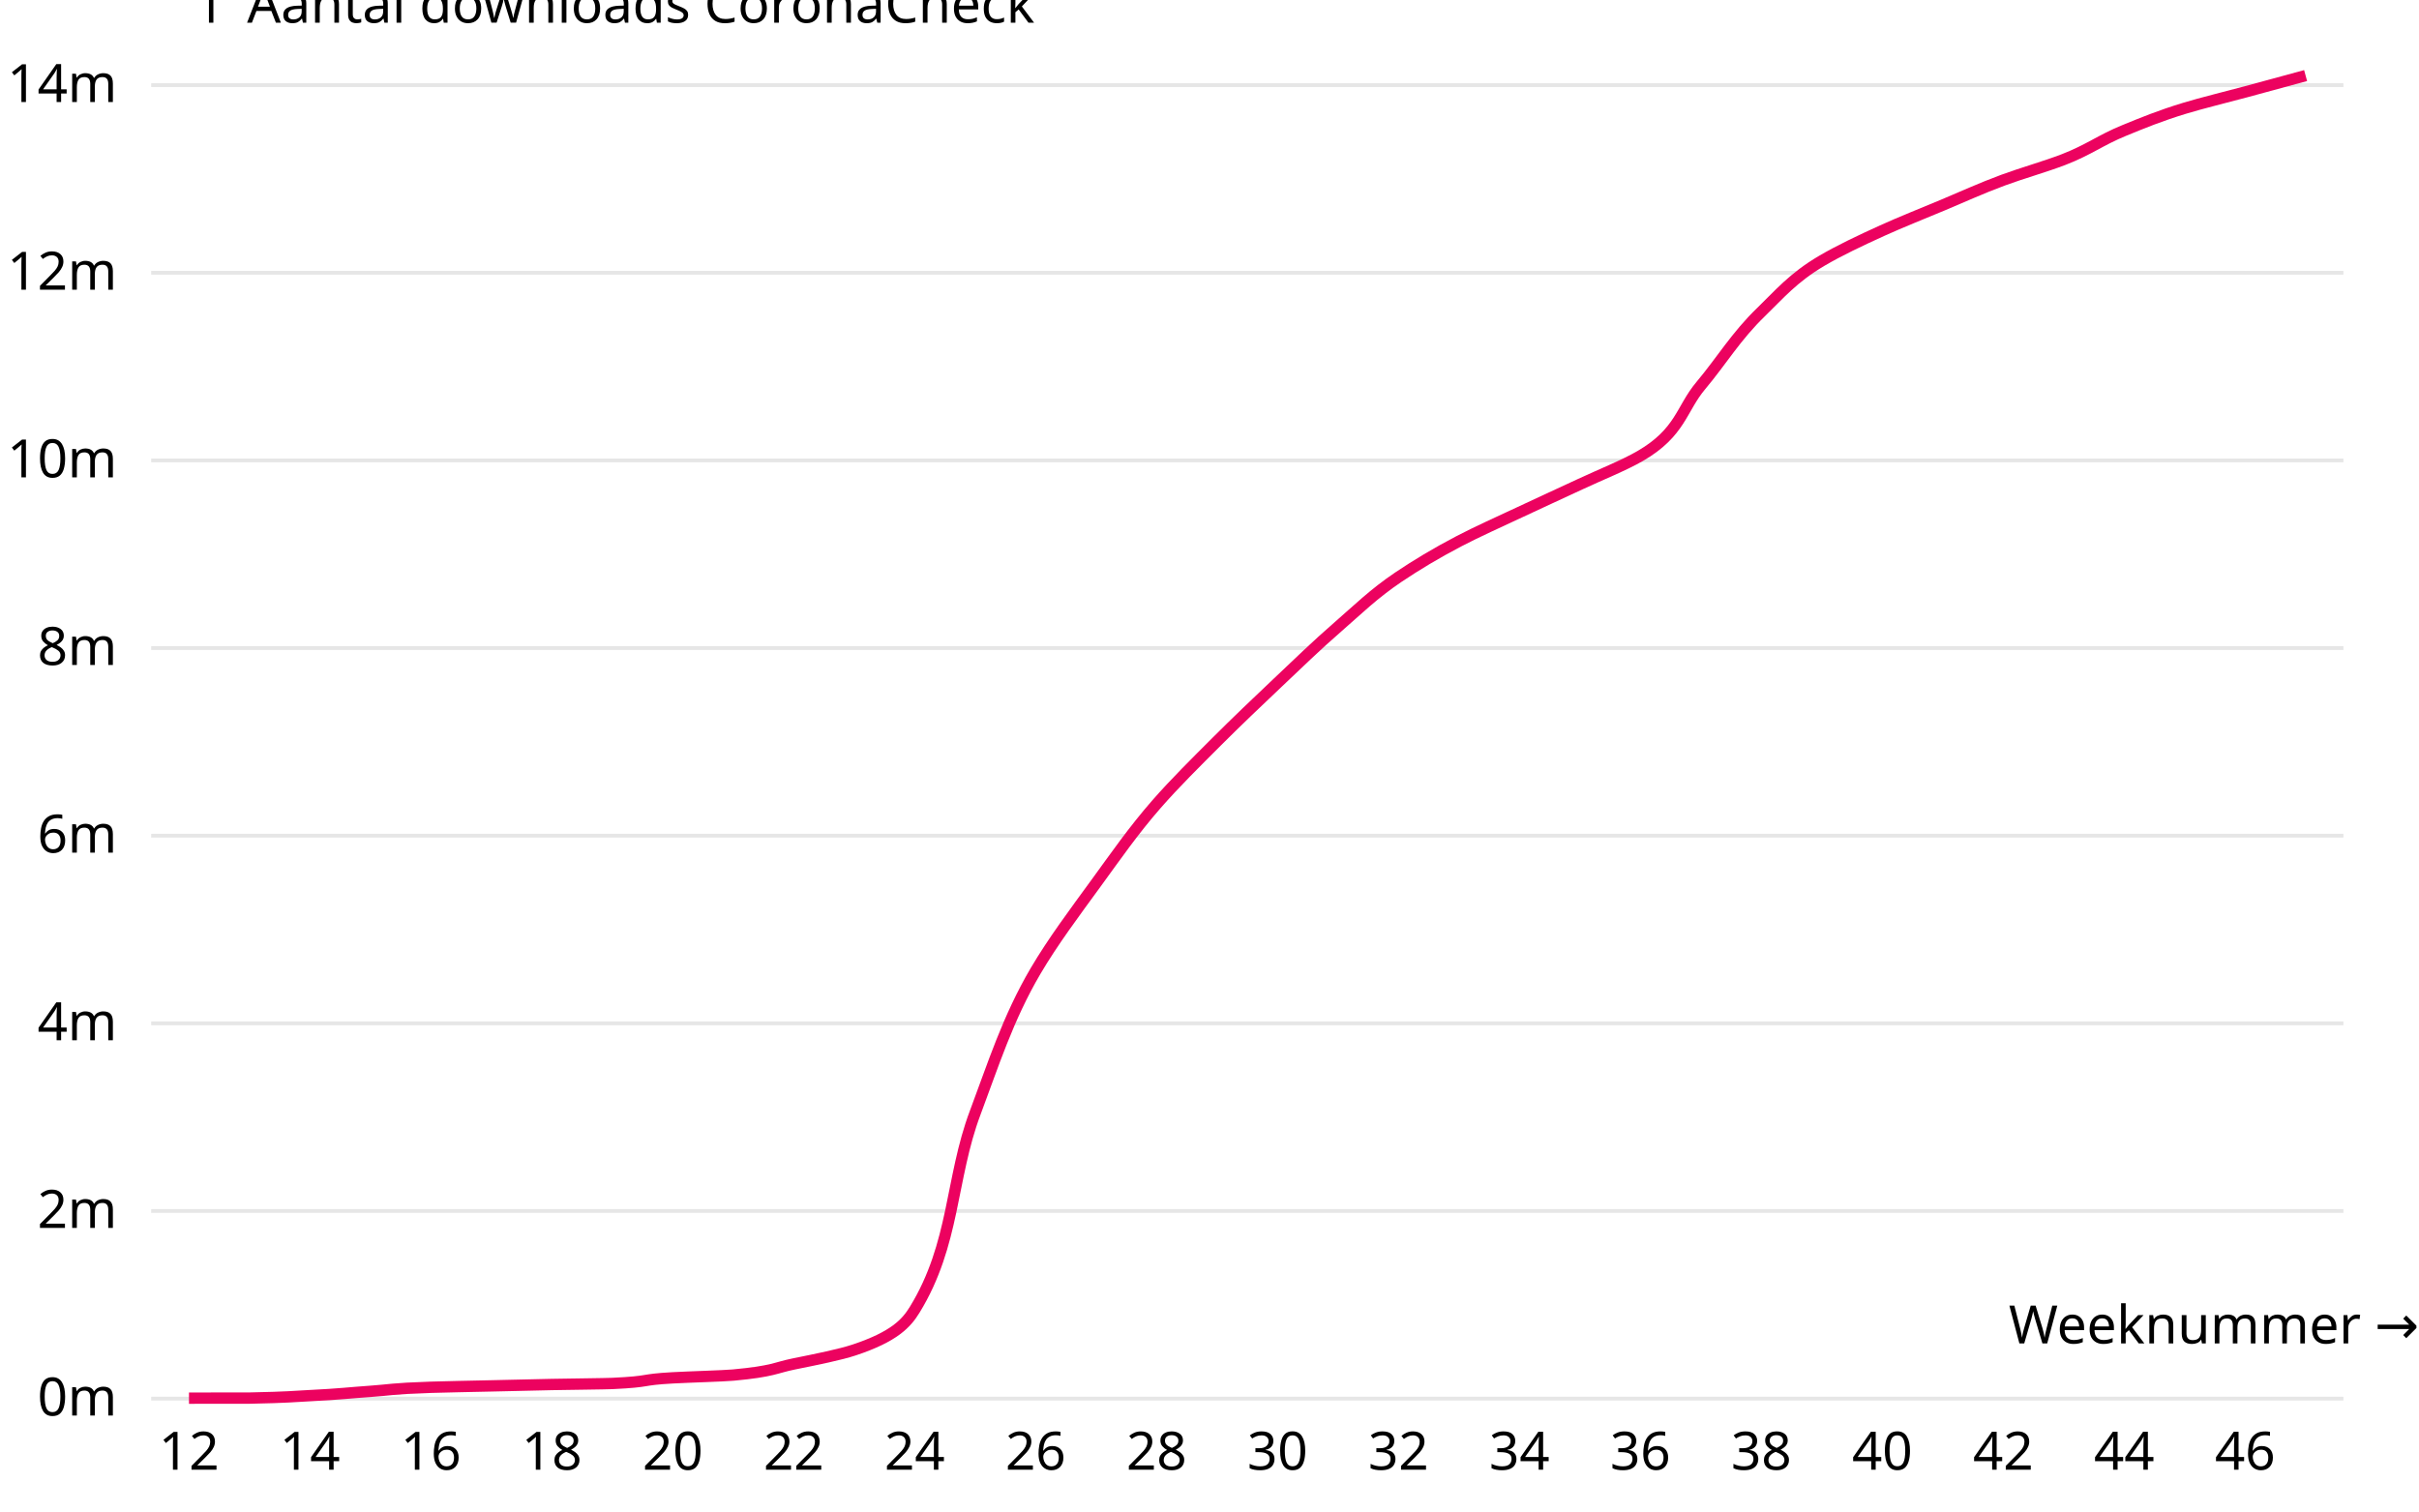
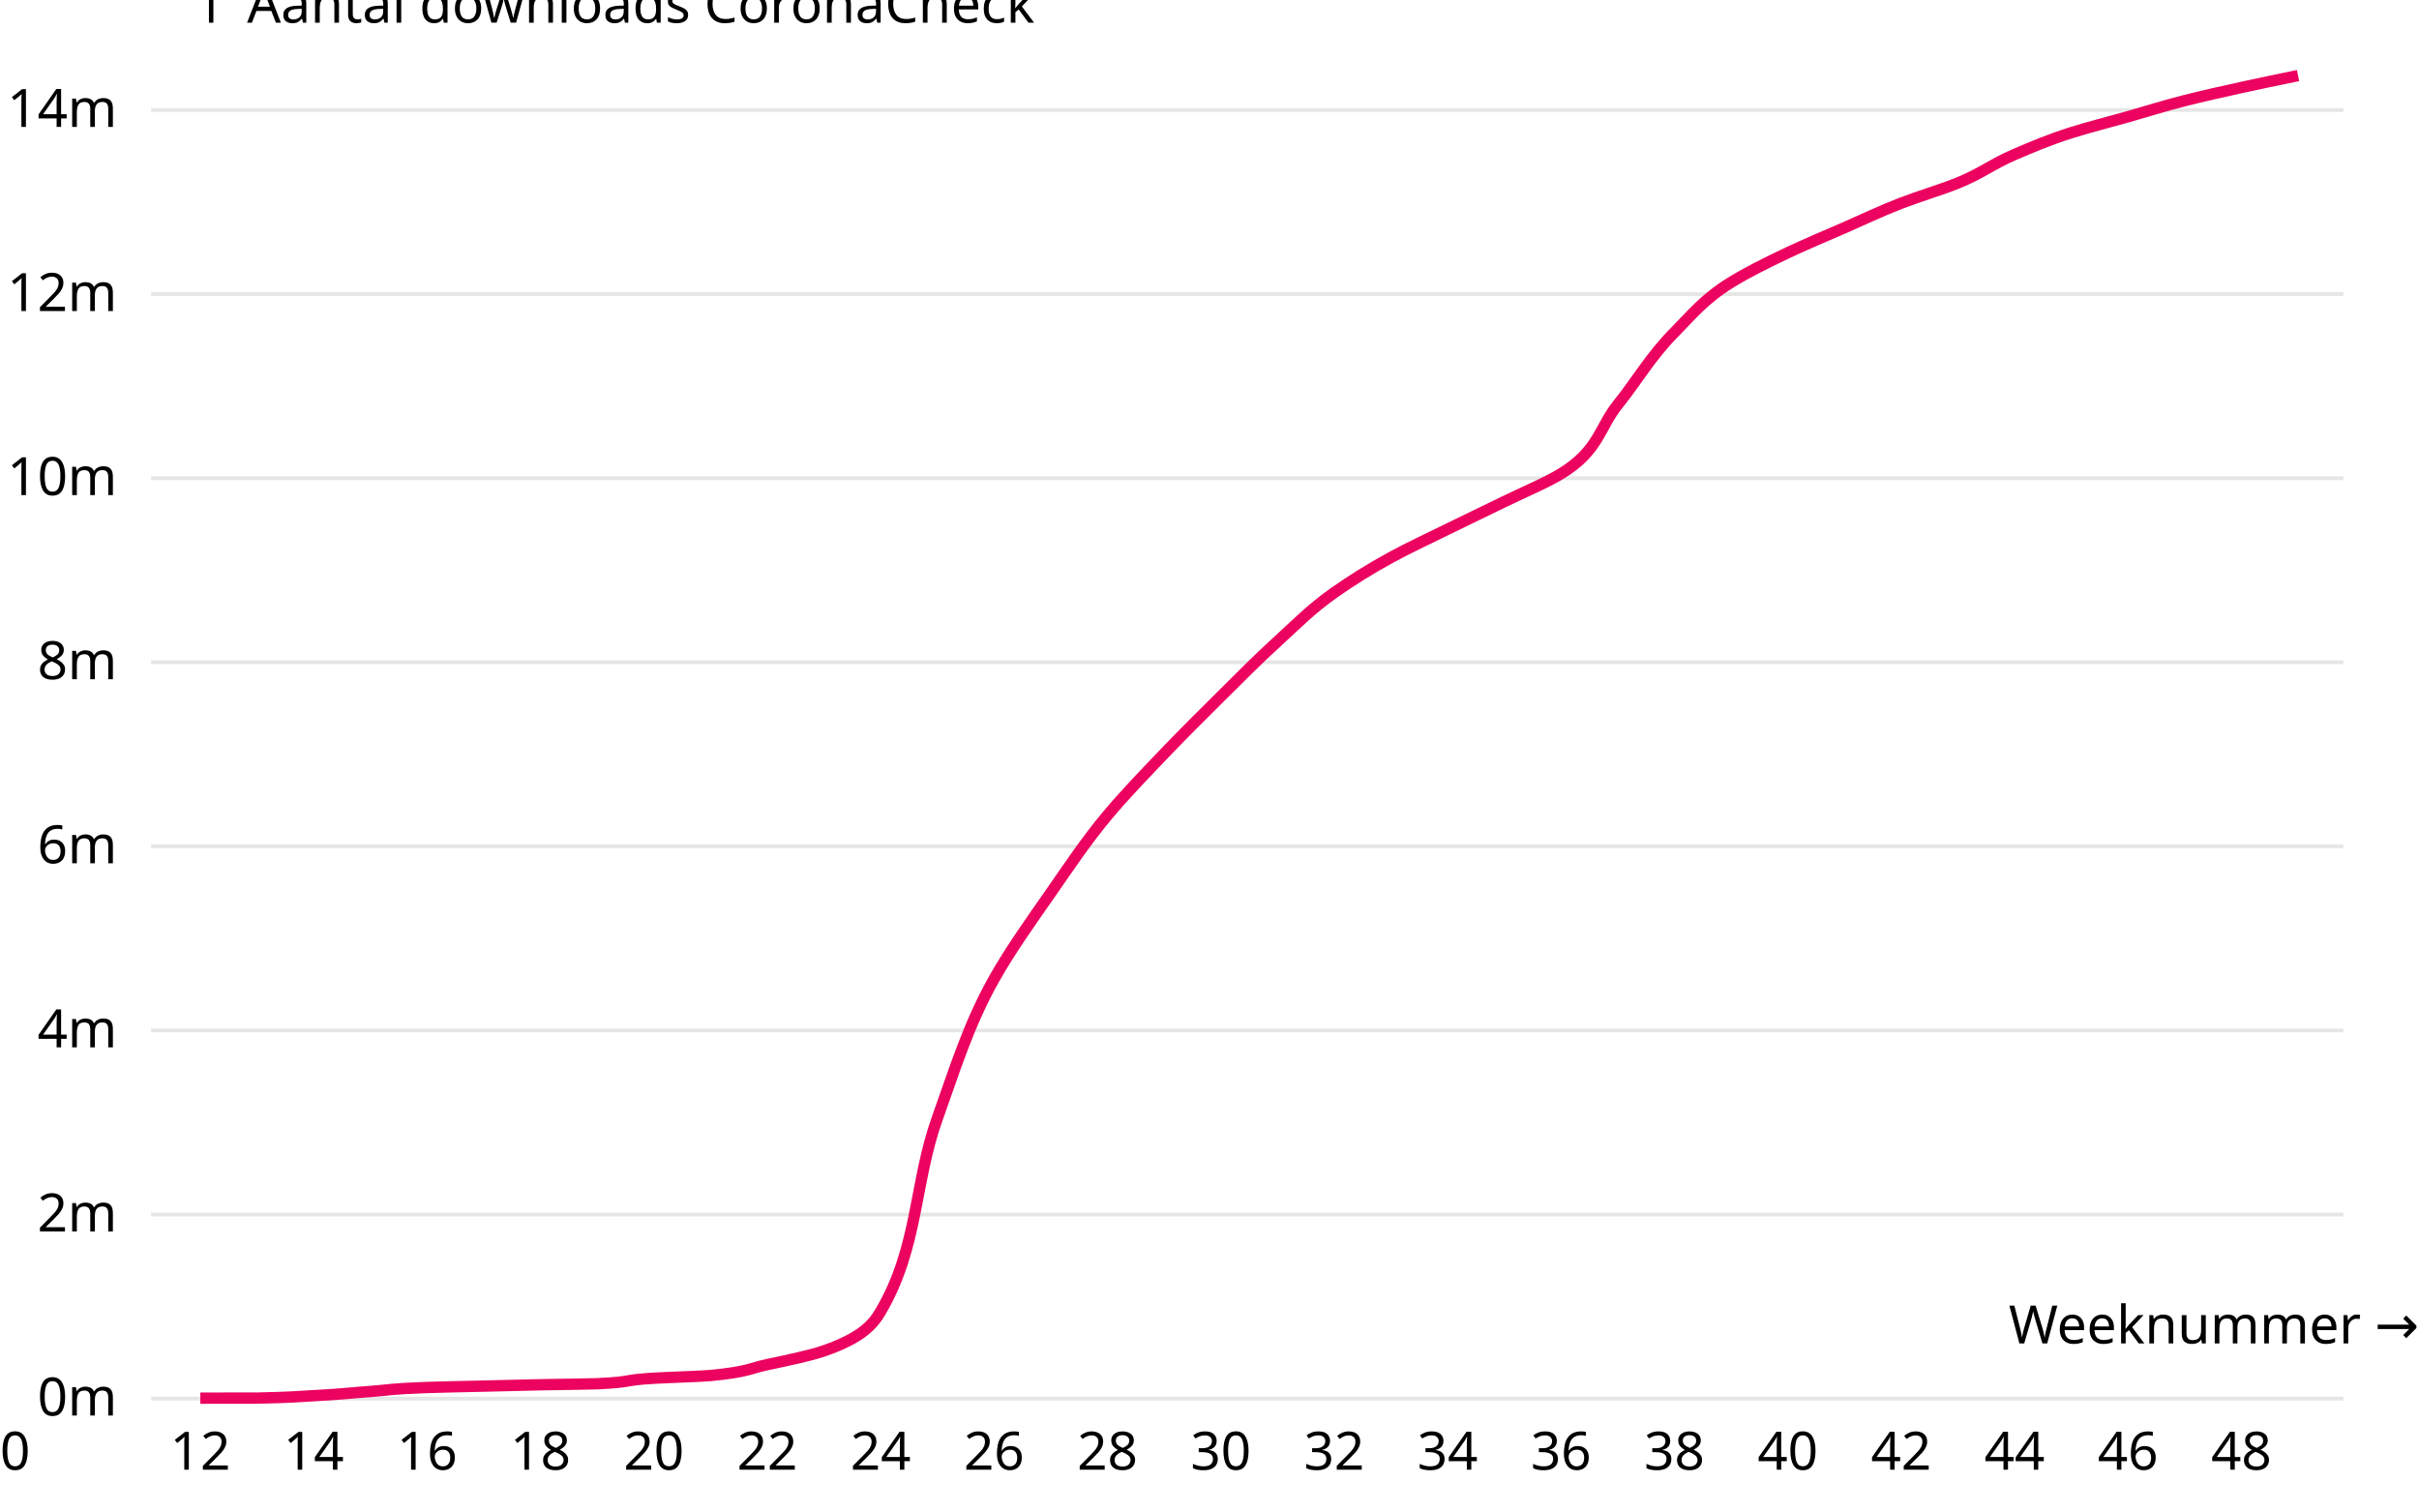
<svg xmlns="http://www.w3.org/2000/svg" class="plot" fill="currentColor" text-anchor="middle" width="640" height="400" viewBox="0 0 640 400" style="font-family: 'RO Sans', sans-serif; font-size: 14px;">
  <g transform="translate(40,0)" fill="none" text-anchor="end">
-     <g class="tick" opacity="1" transform="translate(0,370.1228)">
+     <g class="tick" opacity="1" transform="translate(0,370.1205)">
      <line stroke="currentColor" x2="0" />
      <line stroke="currentColor" x2="580" stroke-opacity="0.1" />
      <text fill="currentColor" x="-9" dy="0.32em">0m</text>
    </g>
-     <g class="tick" opacity="1" transform="translate(0,320.4662)">
+     <g class="tick" opacity="1" transform="translate(0,321.4049)">
      <line stroke="currentColor" x2="0" />
      <line stroke="currentColor" x2="580" stroke-opacity="0.1" />
      <text fill="currentColor" x="-9" dy="0.32em">2m</text>
    </g>
-     <g class="tick" opacity="1" transform="translate(0,270.8096)">
+     <g class="tick" opacity="1" transform="translate(0,272.6893)">
      <line stroke="currentColor" x2="0" />
      <line stroke="currentColor" x2="580" stroke-opacity="0.1" />
      <text fill="currentColor" x="-9" dy="0.32em">4m</text>
    </g>
-     <g class="tick" opacity="1" transform="translate(0,221.153)">
+     <g class="tick" opacity="1" transform="translate(0,223.9738)">
      <line stroke="currentColor" x2="0" />
      <line stroke="currentColor" x2="580" stroke-opacity="0.1" />
      <text fill="currentColor" x="-9" dy="0.32em">6m</text>
    </g>
-     <g class="tick" opacity="1" transform="translate(0,171.4964)">
+     <g class="tick" opacity="1" transform="translate(0,175.2582)">
      <line stroke="currentColor" x2="0" />
      <line stroke="currentColor" x2="580" stroke-opacity="0.1" />
      <text fill="currentColor" x="-9" dy="0.32em">8m</text>
    </g>
-     <g class="tick" opacity="1" transform="translate(0,121.8398)">
+     <g class="tick" opacity="1" transform="translate(0,126.5426)">
      <line stroke="currentColor" x2="0" />
      <line stroke="currentColor" x2="580" stroke-opacity="0.1" />
      <text fill="currentColor" x="-9" dy="0.32em">10m</text>
    </g>
-     <g class="tick" opacity="1" transform="translate(0,72.18323)">
+     <g class="tick" opacity="1" transform="translate(0,77.82704)">
      <line stroke="currentColor" x2="0" />
      <line stroke="currentColor" x2="580" stroke-opacity="0.1" />
      <text fill="currentColor" x="-9" dy="0.32em">12m</text>
    </g>
-     <g class="tick" opacity="1" transform="translate(0,22.52663)">
+     <g class="tick" opacity="1" transform="translate(0,29.11147)">
      <line stroke="currentColor" x2="0" />
      <line stroke="currentColor" x2="580" stroke-opacity="0.1" />
      <text fill="currentColor" x="-9" dy="0.32em">14m</text>
    </g>
-     <g class="tick" opacity="1" transform="translate(0,-27.12997)">
+     <g class="tick" opacity="1" transform="translate(0,-19.60411)">
      <line stroke="currentColor" x2="0" />
      <line stroke="currentColor" x2="580" stroke-opacity="0.1" />
      <text fill="currentColor" x="-9" dy="0.32em">16m</text>
    </g>
    <text fill="currentColor" transform="translate(10,20)" dy="-1em" text-anchor="start">↑ Aantal downloads CoronaCheck</text>
  </g>
  <g transform="translate(0,370)" fill="none" text-anchor="middle">
-     <g class="tick" opacity="1" transform="translate(50,0)">
+     <g class="tick" opacity="1" transform="translate(53,0)">
      <line stroke="currentColor" y2="0" />
      <text fill="currentColor" y="9" dy="0.71em">12</text>
    </g>
-     <g class="tick" opacity="1" transform="translate(82,0)">
+     <g class="tick" opacity="1" transform="translate(83,0)">
      <line stroke="currentColor" y2="0" />
      <text fill="currentColor" y="9" dy="0.71em">14</text>
    </g>
-     <g class="tick" opacity="1" transform="translate(114,0)">
+     <g class="tick" opacity="1" transform="translate(113,0)">
      <line stroke="currentColor" y2="0" />
      <text fill="currentColor" y="9" dy="0.71em">16</text>
    </g>
-     <g class="tick" opacity="1" transform="translate(146,0)">
+     <g class="tick" opacity="1" transform="translate(143,0)">
      <line stroke="currentColor" y2="0" />
      <text fill="currentColor" y="9" dy="0.71em">18</text>
    </g>
-     <g class="tick" opacity="1" transform="translate(178,0)">
+     <g class="tick" opacity="1" transform="translate(173,0)">
      <line stroke="currentColor" y2="0" />
      <text fill="currentColor" y="9" dy="0.71em">20</text>
    </g>
-     <g class="tick" opacity="1" transform="translate(210,0)">
+     <g class="tick" opacity="1" transform="translate(203,0)">
      <line stroke="currentColor" y2="0" />
      <text fill="currentColor" y="9" dy="0.71em">22</text>
    </g>
-     <g class="tick" opacity="1" transform="translate(242,0)">
+     <g class="tick" opacity="1" transform="translate(233,0)">
      <line stroke="currentColor" y2="0" />
      <text fill="currentColor" y="9" dy="0.71em">24</text>
    </g>
-     <g class="tick" opacity="1" transform="translate(274,0)">
+     <g class="tick" opacity="1" transform="translate(263,0)">
      <line stroke="currentColor" y2="0" />
      <text fill="currentColor" y="9" dy="0.71em">26</text>
    </g>
-     <g class="tick" opacity="1" transform="translate(306,0)">
+     <g class="tick" opacity="1" transform="translate(293,0)">
      <line stroke="currentColor" y2="0" />
      <text fill="currentColor" y="9" dy="0.71em">28</text>
    </g>
-     <g class="tick" opacity="1" transform="translate(338,0)">
+     <g class="tick" opacity="1" transform="translate(323,0)">
      <line stroke="currentColor" y2="0" />
      <text fill="currentColor" y="9" dy="0.71em">30</text>
    </g>
-     <g class="tick" opacity="1" transform="translate(370,0)">
+     <g class="tick" opacity="1" transform="translate(353,0)">
      <line stroke="currentColor" y2="0" />
      <text fill="currentColor" y="9" dy="0.71em">32</text>
    </g>
-     <g class="tick" opacity="1" transform="translate(402,0)">
+     <g class="tick" opacity="1" transform="translate(383,0)">
      <line stroke="currentColor" y2="0" />
      <text fill="currentColor" y="9" dy="0.71em">34</text>
    </g>
-     <g class="tick" opacity="1" transform="translate(434,0)">
+     <g class="tick" opacity="1" transform="translate(413,0)">
      <line stroke="currentColor" y2="0" />
      <text fill="currentColor" y="9" dy="0.71em">36</text>
    </g>
-     <g class="tick" opacity="1" transform="translate(466,0)">
+     <g class="tick" opacity="1" transform="translate(443,0)">
      <line stroke="currentColor" y2="0" />
      <text fill="currentColor" y="9" dy="0.71em">38</text>
    </g>
-     <g class="tick" opacity="1" transform="translate(498,0)">
+     <g class="tick" opacity="1" transform="translate(473,0)">
      <line stroke="currentColor" y2="0" />
      <text fill="currentColor" y="9" dy="0.71em">40</text>
    </g>
-     <g class="tick" opacity="1" transform="translate(530,0)">
+     <g class="tick" opacity="1" transform="translate(503,0)">
      <line stroke="currentColor" y2="0" />
      <text fill="currentColor" y="9" dy="0.71em">42</text>
    </g>
-     <g class="tick" opacity="1" transform="translate(562,0)">
+     <g class="tick" opacity="1" transform="translate(533,0)">
      <line stroke="currentColor" y2="0" />
      <text fill="currentColor" y="9" dy="0.71em">44</text>
    </g>
-     <g class="tick" opacity="1" transform="translate(594,0)">
+     <g class="tick" opacity="1" transform="translate(563,0)">
      <line stroke="currentColor" y2="0" />
      <text fill="currentColor" y="9" dy="0.71em">46</text>
+     </g>
+     <g class="tick" opacity="1" transform="translate(593,0)">
+       <line stroke="currentColor" y2="0" />
+       <text fill="currentColor" y="9" dy="0.71em">48</text>
+     </g>
+     <g class="tick" opacity="1" transform="translate(NaN,0)">
+       <line stroke="currentColor" y2="0" />
+       <text fill="currentColor" y="9" dy="0.71em">50</text>
    </g>
    <text fill="currentColor" transform="translate(640,-10)" dy="-0.32em" text-anchor="end">Weeknummer →</text>
  </g>
  <g fill="none" stroke="#ec025f" stroke-width="3" stroke-miterlimit="1">
-     <path d="M50,370C57.888,369.995,65.777,369.991,66,369.986C76.667,369.768,77.493,369.55,82,369.332C89.823,368.953,92.512,368.575,98,368.196C103.195,367.838,103.333,367.48,114,367.121C117.657,366.999,124.648,366.876,130,366.753C135.315,366.631,139.618,366.509,146,366.387C150.752,366.296,160.051,366.205,162,366.114C172.667,365.617,168.945,365.12,178,364.623C182.439,364.38,191.346,364.136,194,363.892C204.667,362.913,205.157,361.934,210,360.955C216.115,359.719,222.283,358.482,226,357.246C236.667,353.699,239.822,350.151,242,346.604C252.667,329.232,251.466,311.861,258,294.49C262.709,281.97,266.634,269.45,274,256.93C278.556,249.186,284.355,241.442,290,233.697C295.081,226.727,299.901,219.756,306,212.786C310.849,207.244,316.456,201.702,322,196.16C327.152,191.01,332.555,185.861,338,180.711C343.23,175.764,348.305,170.817,354,165.871C359.049,161.486,363.469,157.101,370,152.716C374.71,149.553,379.949,146.39,386,143.227C390.869,140.682,396.59,138.137,402,135.593C407.261,133.118,412.702,130.643,418,128.168C423.37,125.659,429.688,123.15,434,120.641C444.667,114.434,444.785,108.227,450,102.021C455.464,95.518,459.264,89.015,466,82.513C470.662,78.013,474.357,73.513,482,69.013C486.524,66.349,492.13,63.685,498,61.022C502.952,58.775,508.619,56.527,514,54.28C519.287,52.073,524.031,49.865,530,47.658C534.904,45.844,541.312,44.03,546,42.216C552.622,39.654,555.741,37.092,562,34.53C566.791,32.569,571.533,30.608,578,28.647C582.728,27.214,588.695,25.78,594,24.347C599.362,22.898,604.681,21.449,610,20" />
+     <path d="M53,370C60.395,369.996,67.791,369.991,68,369.987C78,369.773,78.775,369.559,83,369.345C90.334,368.973,92.855,368.602,98,368.231C102.87,367.879,103,367.527,113,367.176C116.429,367.055,122.982,366.935,128,366.814C132.983,366.695,137.017,366.575,143,366.455C147.455,366.366,156.172,366.277,158,366.188C168,365.7,164.511,365.213,173,364.725C177.162,364.486,185.512,364.247,188,364.008C198,363.047,198.459,362.087,203,361.126C208.732,359.913,214.515,358.701,218,357.488C228,354.008,230.958,350.527,233,347.047C243,330.005,241.874,312.963,248,295.921C252.415,283.638,256.095,271.355,263,259.073C267.271,251.475,272.708,243.878,278,236.28C282.763,229.442,287.282,222.604,293,215.765C297.546,210.328,302.803,204.891,308,199.455C312.83,194.402,317.895,189.35,323,184.298C327.903,179.445,332.661,174.592,338,169.739C342.733,165.437,346.878,161.135,353,156.833C357.416,153.73,362.327,150.627,368,147.524C372.564,145.028,377.929,142.531,383,140.035C387.932,137.607,393.034,135.179,398,132.75C403.034,130.289,408.958,127.828,413,125.366C423,119.277,423.111,113.188,428,107.099C433.122,100.72,436.685,94.34,443,87.961C447.37,83.546,450.835,79.131,458,74.716C462.241,72.103,467.497,69.49,473,66.877C477.642,64.672,482.955,62.468,488,60.263C492.956,58.098,497.404,55.932,503,53.766C507.598,51.987,513.605,50.207,518,48.428C524.208,45.915,527.132,43.401,533,40.888C537.491,38.964,541.937,37.04,548,35.116C552.432,33.71,558.026,32.304,563,30.897C568.027,29.476,572.379,28.054,578,26.633C582.587,25.473,587.728,24.313,593,23.153C597.776,22.102,602.888,21.051,608,20" />
  </g>
</svg>
